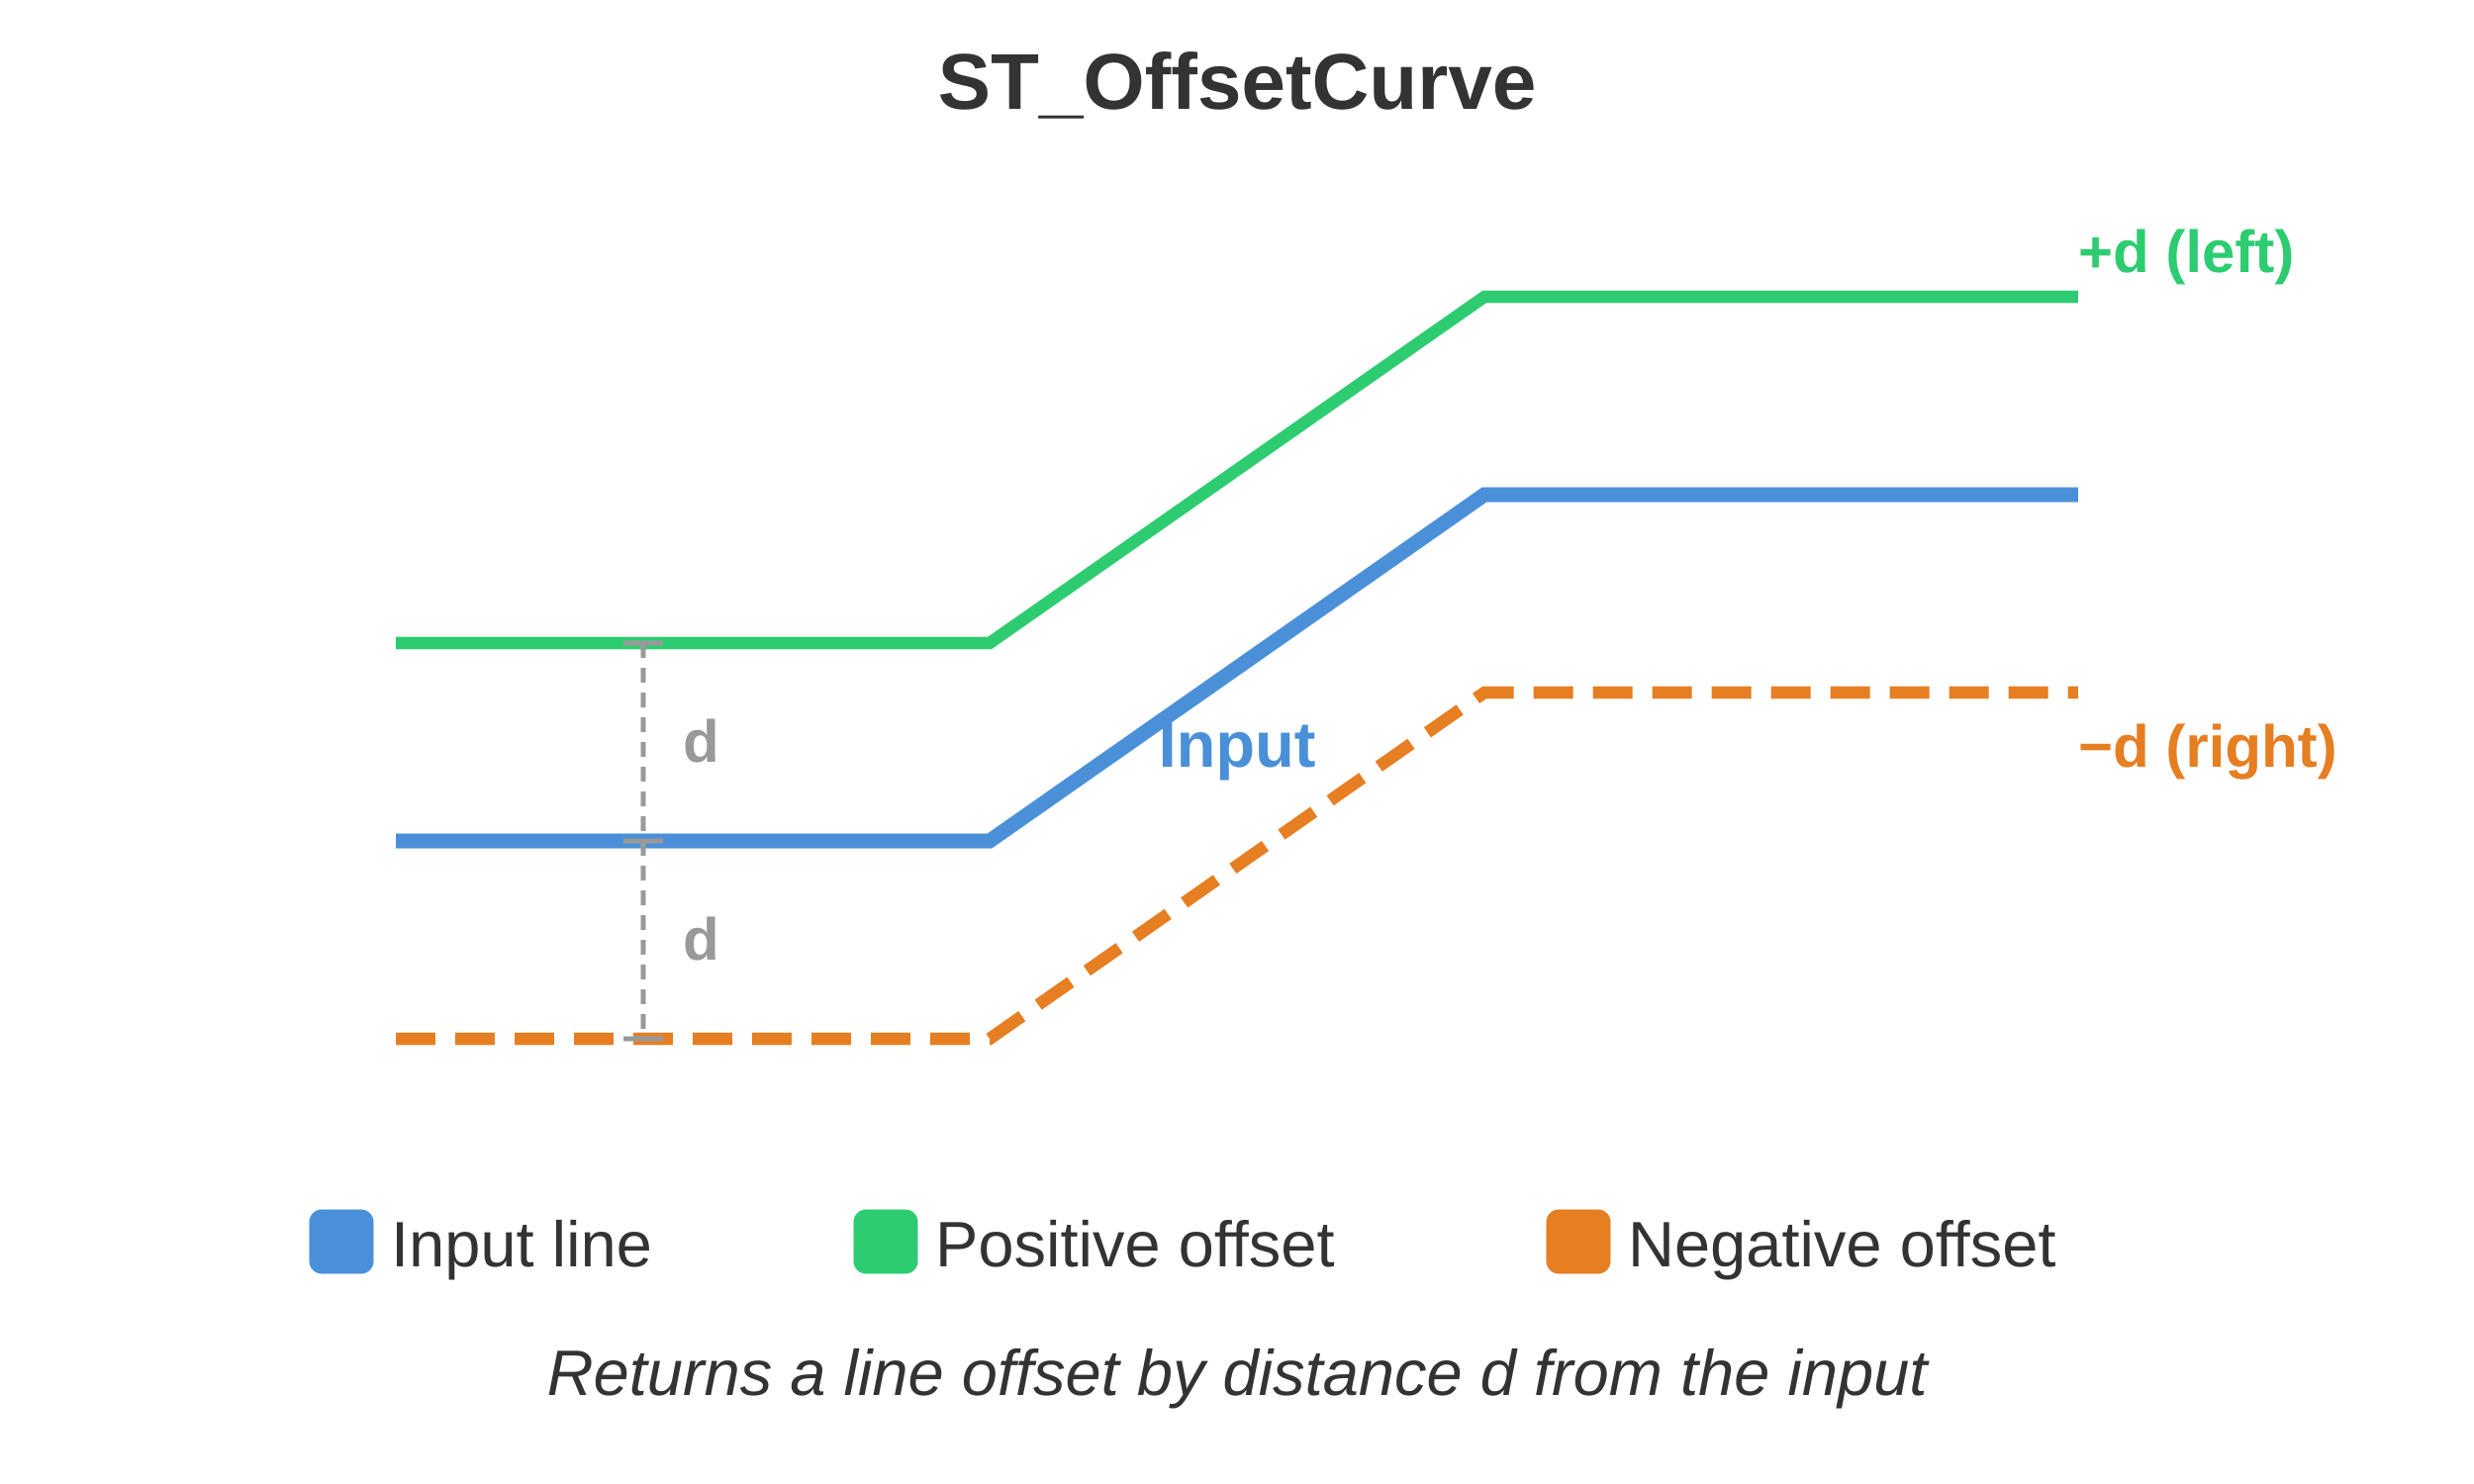
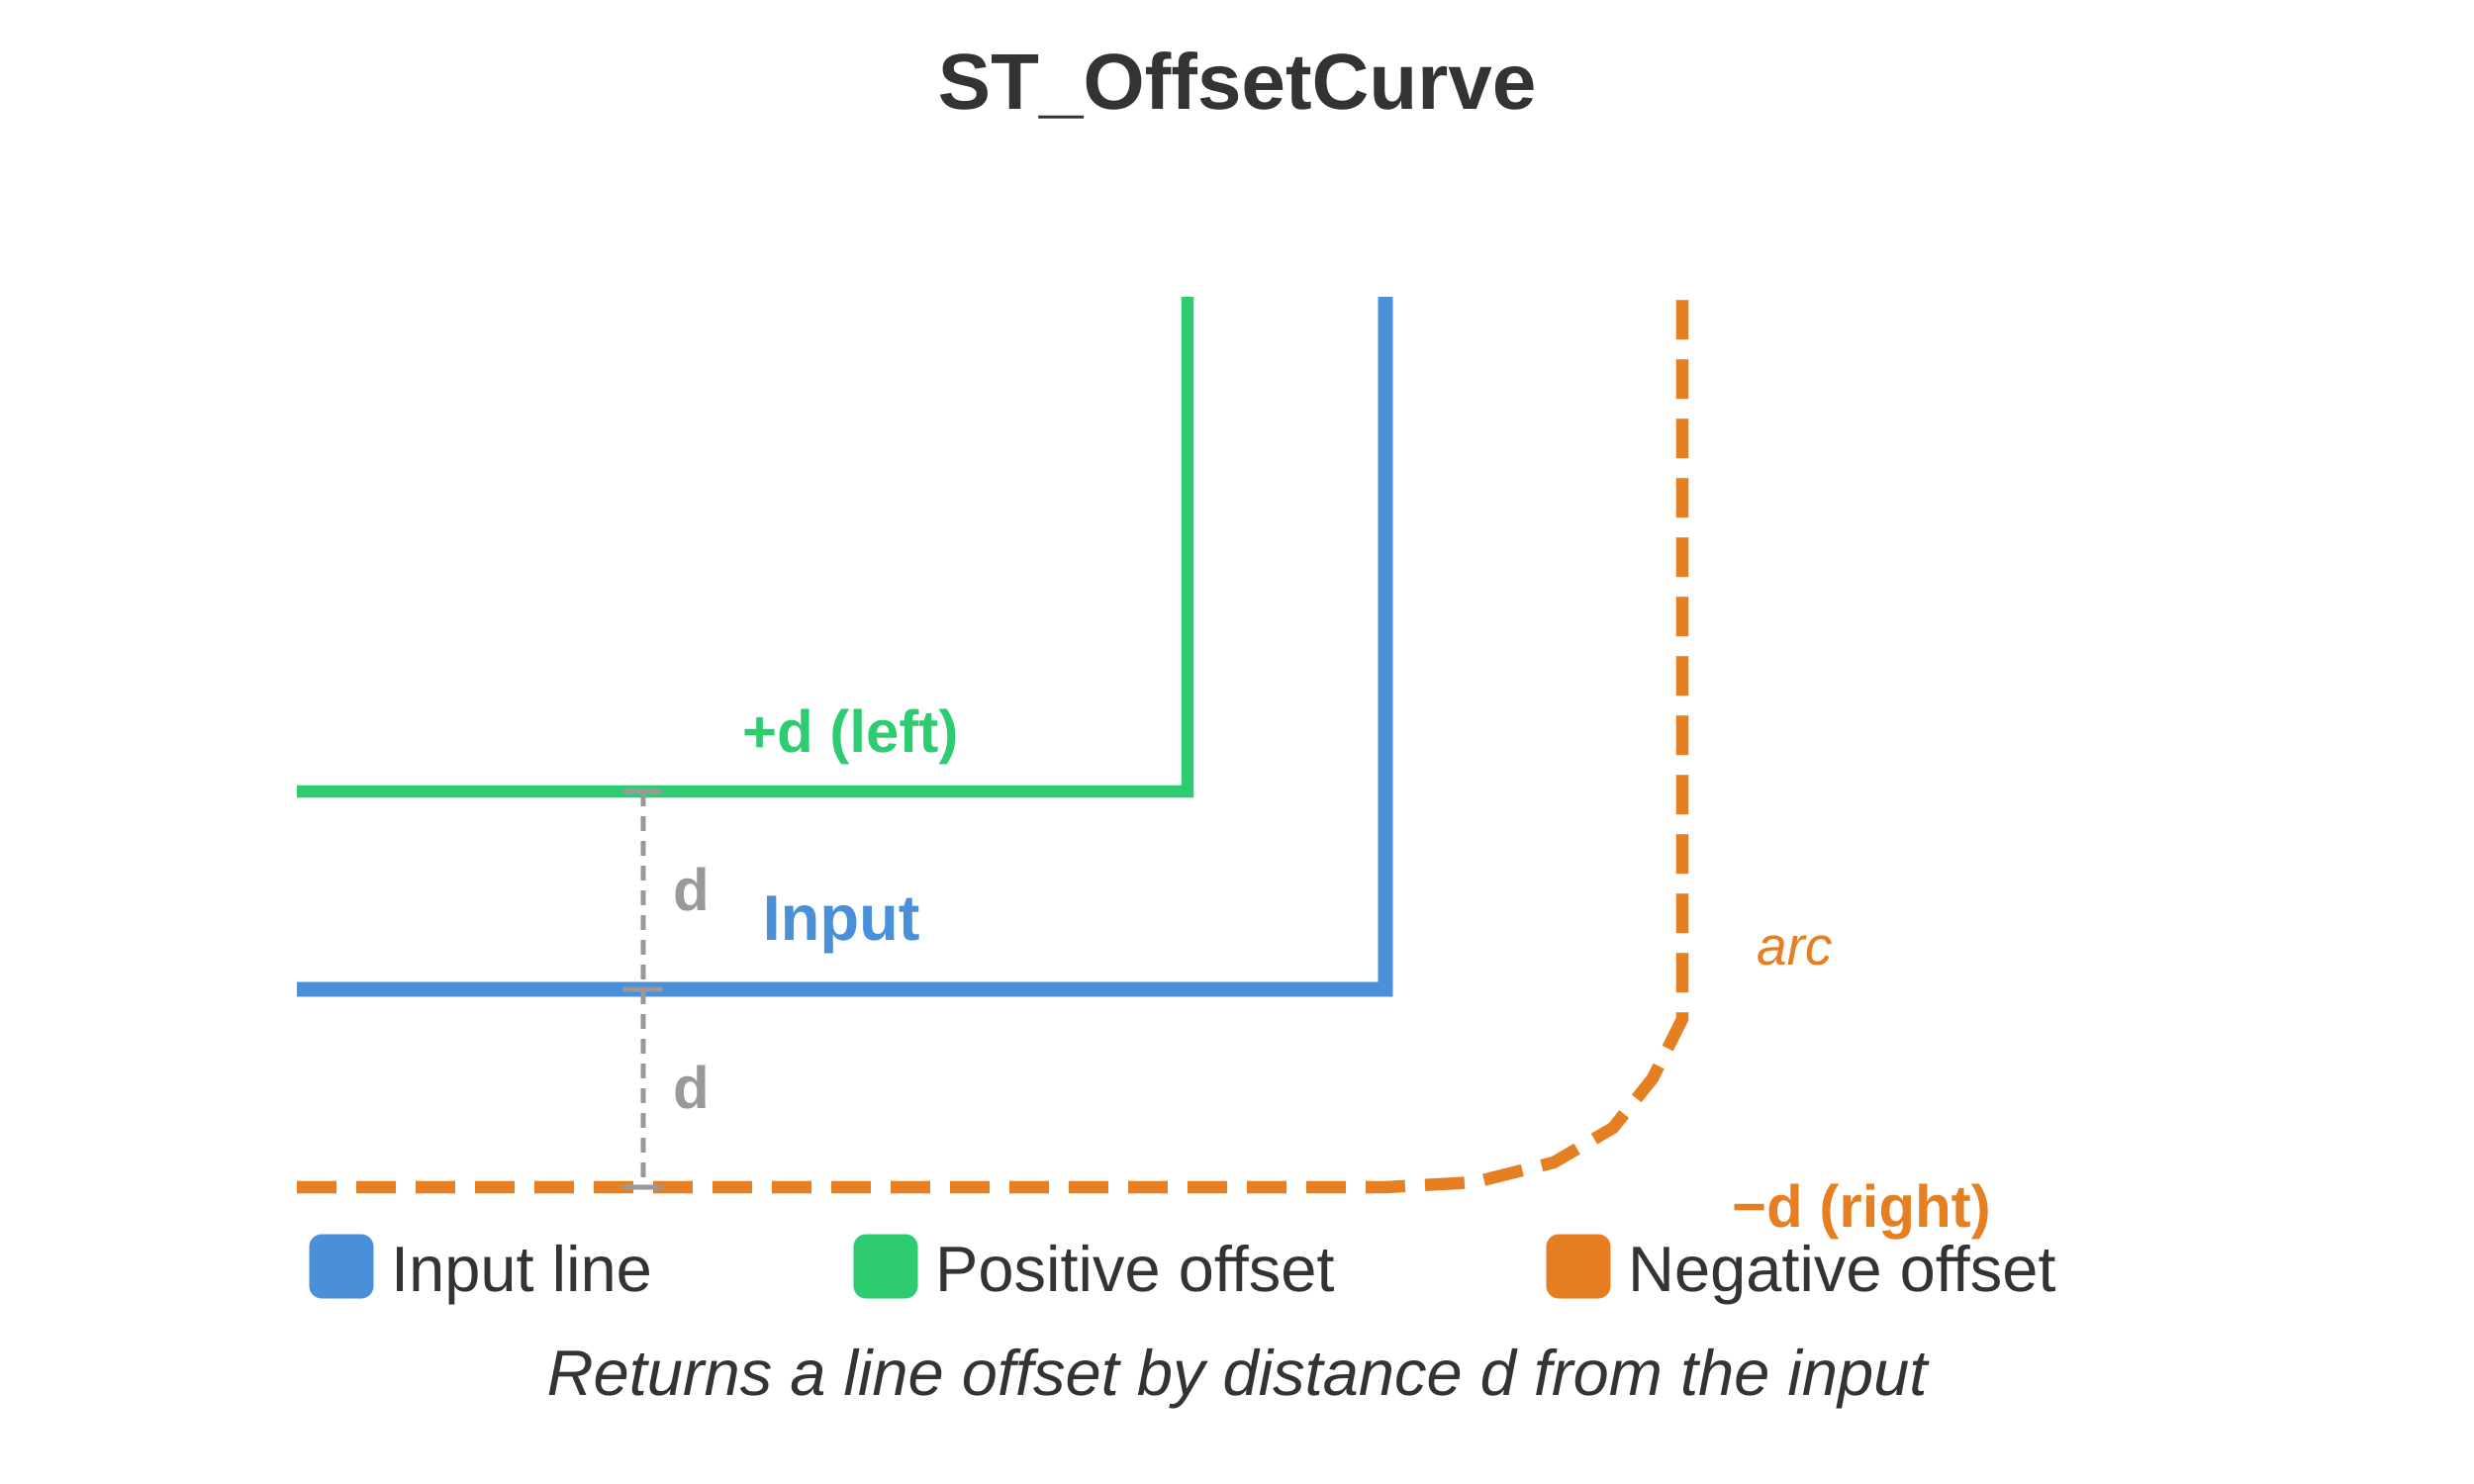
<svg xmlns="http://www.w3.org/2000/svg" viewBox="0 0 500 300" width="500" height="300" style="background:#ffffff">
  <defs>
    <style>
      text { font-family: 'Segoe UI', Arial, Helvetica, sans-serif; }
    </style>
  </defs>
  <text x="250" y="22" text-anchor="middle" font-size="16" font-weight="bold" fill="#333333">ST_OffsetCurve</text>
-   <polyline points="80,170 200,170 300,100 420,100" fill="none" stroke="#4a90d9" stroke-width="3" />
-   <text x="250" y="155" text-anchor="middle" font-size="13" font-weight="bold" fill="#4a90d9">Input</text>
-   <polyline points="80,130 200,130 300,60 420,60" fill="none" stroke="#2ecc71" stroke-width="2.5" />
-   <text x="420" y="55" font-size="12" font-weight="bold" fill="#2ecc71">+d (left)</text>
-   <polyline points="80,210 200,210 300,140 420,140" fill="none" stroke="#e67e22" stroke-width="2.5" stroke-dasharray="8,4" />
-   <text x="420" y="155" font-size="12" font-weight="bold" fill="#e67e22">−d (right)</text>
-   <line x1="130" y1="130" x2="130" y2="170" stroke="#999" stroke-width="1" stroke-dasharray="3,2" />
-   <line x1="126" y1="130" x2="134" y2="130" stroke="#999" stroke-width="1" />
-   <line x1="126" y1="170" x2="134" y2="170" stroke="#999" stroke-width="1" />
-   <text x="138" y="154" font-size="12" font-weight="bold" fill="#999">d</text>
-   <line x1="130" y1="170" x2="130" y2="210" stroke="#999" stroke-width="1" stroke-dasharray="3,2" />
-   <line x1="126" y1="210" x2="134" y2="210" stroke="#999" stroke-width="1" />
-   <text x="138" y="194" font-size="12" font-weight="bold" fill="#999">d</text>
+   <polyline points="60,200 280,200 280,60" fill="none" stroke="#4a90d9" stroke-width="3" />
+   <text x="170" y="190" text-anchor="middle" font-size="13" font-weight="bold" fill="#4a90d9">Input</text>
+   <polyline points="60,160 240,160 240,60" fill="none" stroke="#2ecc71" stroke-width="2.5" />
+   <text x="150" y="152" font-size="12" font-weight="bold" fill="#2ecc71">+d (left)</text>
+   <polyline points="60,240 280,240 298,239 314,235 326,228 334,218 340,206 340,60" fill="none" stroke="#e67e22" stroke-width="2.5" stroke-dasharray="8,4" />
+   <text x="350" y="248" font-size="12" font-weight="bold" fill="#e67e22">−d (right)</text>
+   <line x1="130" y1="160" x2="130" y2="200" stroke="#999" stroke-width="1" stroke-dasharray="3,2" />
+   <line x1="126" y1="160" x2="134" y2="160" stroke="#999" stroke-width="1" />
+   <line x1="126" y1="200" x2="134" y2="200" stroke="#999" stroke-width="1" />
+   <text x="136" y="184" font-size="12" font-weight="bold" fill="#999">d</text>
+   <line x1="130" y1="200" x2="130" y2="240" stroke="#999" stroke-width="1" stroke-dasharray="3,2" />
+   <line x1="126" y1="240" x2="134" y2="240" stroke="#999" stroke-width="1" />
+   <text x="136" y="224" font-size="12" font-weight="bold" fill="#999">d</text>
+   <text x="355" y="195" font-size="11" font-style="italic" fill="#e67e22">arc</text>
  <text x="250" y="282" text-anchor="middle" font-size="13" fill="#333333" font-style="italic">Returns a line offset by distance d from the input</text>
-   <rect x="63" y="245" width="12" height="12" rx="2" fill="#4a90d9" stroke="#4a90d9" stroke-width="1" />
-   <text x="79" y="256" font-size="13" fill="#333333">Input line</text>
-   <rect x="173" y="245" width="12" height="12" rx="2" fill="#2ecc71" stroke="#2ecc71" stroke-width="1" />
-   <text x="189" y="256" font-size="13" fill="#333333">Positive offset</text>
-   <rect x="313" y="245" width="12" height="12" rx="2" fill="#e67e22" stroke="#e67e22" stroke-width="1" />
-   <text x="329" y="256" font-size="13" fill="#333333">Negative offset</text>
+   <rect x="63" y="250" width="12" height="12" rx="2" fill="#4a90d9" stroke="#4a90d9" stroke-width="1" />
+   <text x="79" y="261" font-size="13" fill="#333333">Input line</text>
+   <rect x="173" y="250" width="12" height="12" rx="2" fill="#2ecc71" stroke="#2ecc71" stroke-width="1" />
+   <text x="189" y="261" font-size="13" fill="#333333">Positive offset</text>
+   <rect x="313" y="250" width="12" height="12" rx="2" fill="#e67e22" stroke="#e67e22" stroke-width="1" />
+   <text x="329" y="261" font-size="13" fill="#333333">Negative offset</text>
</svg>
